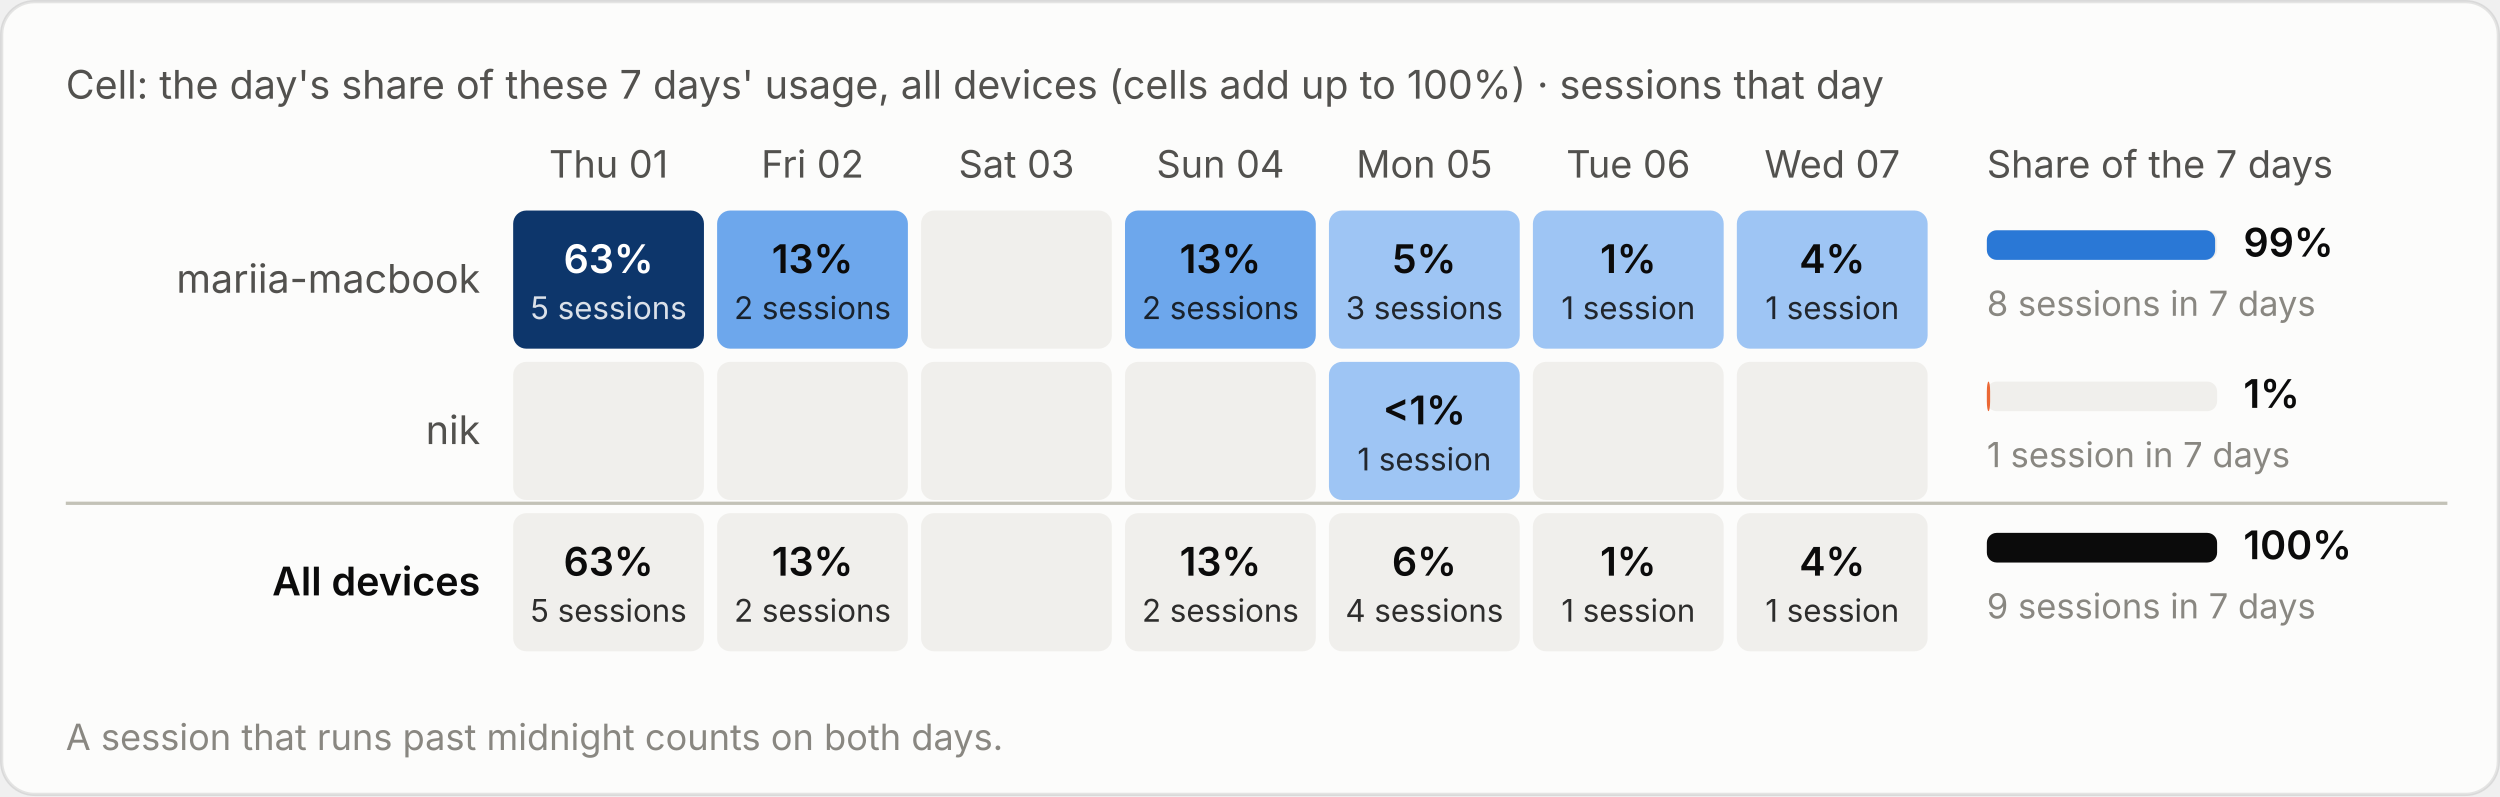
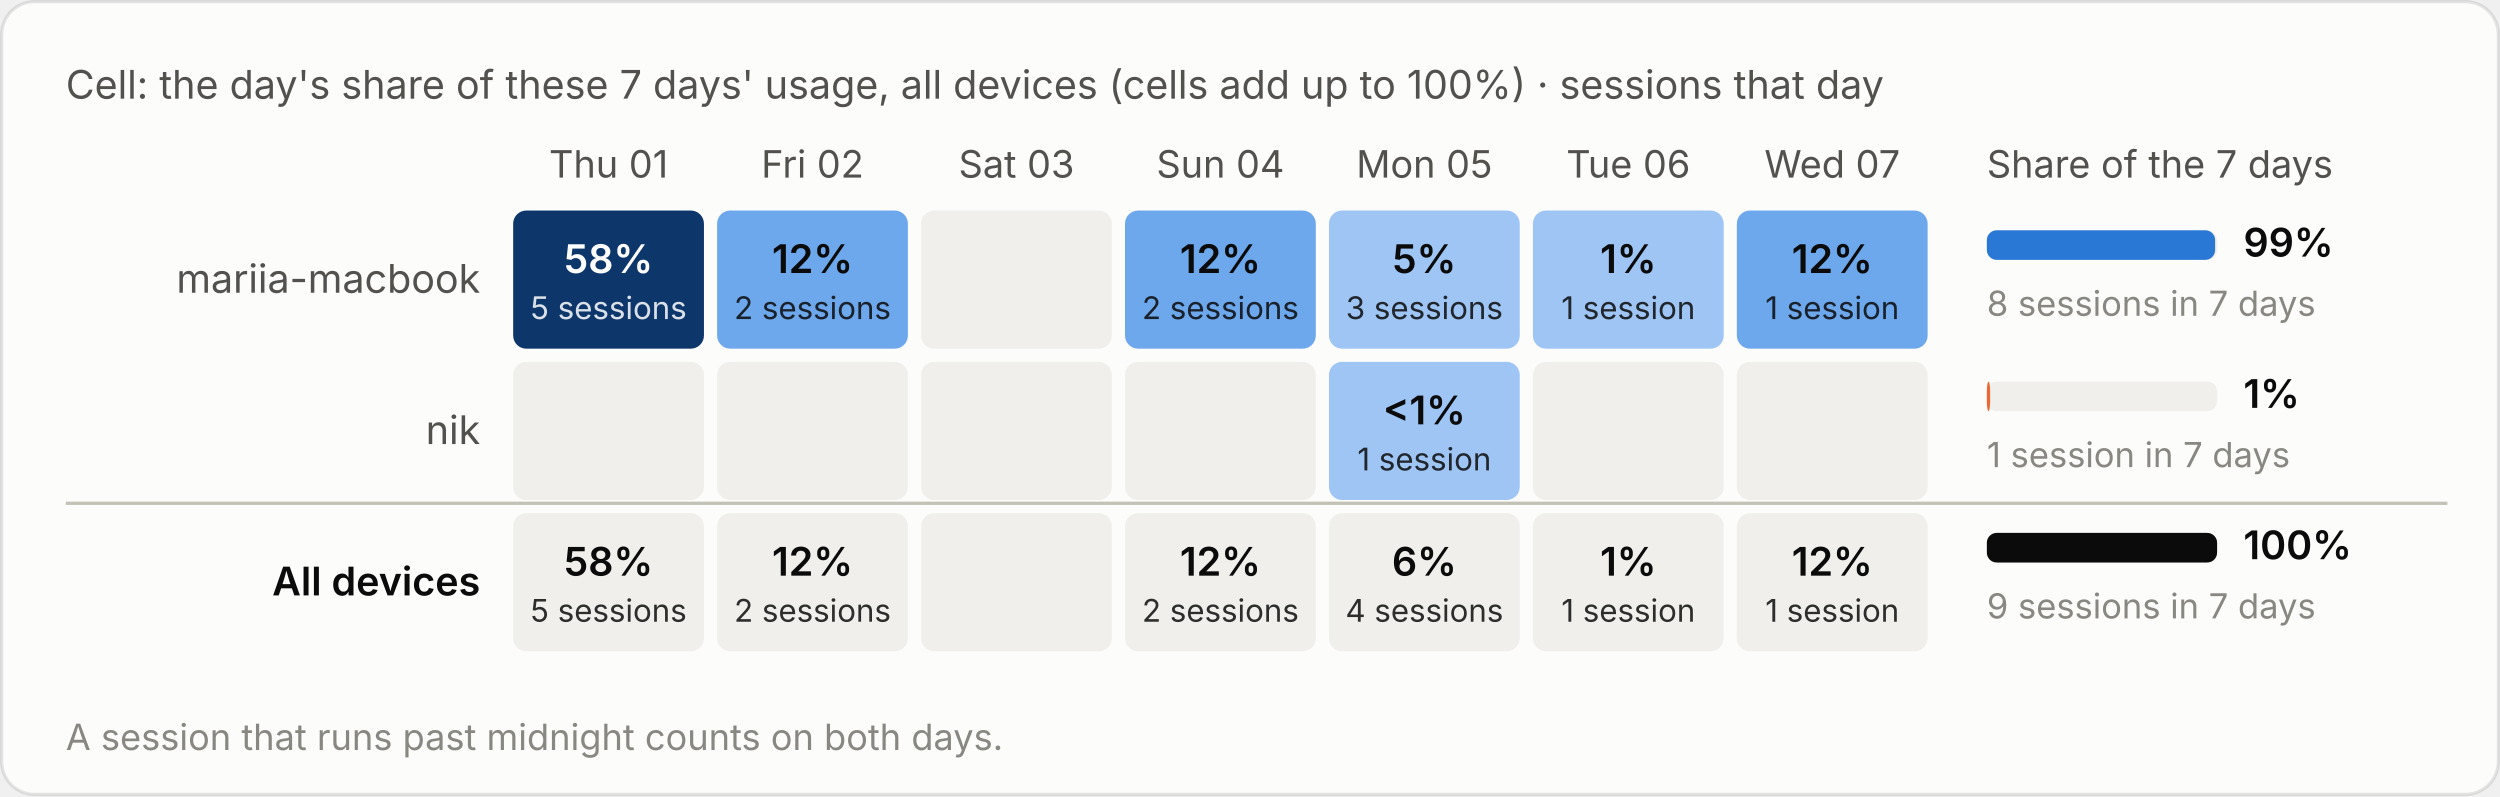
<svg xmlns="http://www.w3.org/2000/svg" viewBox="0 0 760 242" width="760" height="242" role="img" aria-label="Cell: the day's share of these 7 days' usage, all devices (cells add up to 100%) · sessions that day">
  <style>text{font-family:system-ui,-apple-system,"Segoe UI",sans-serif;font-variant-numeric:tabular-nums}.bg{fill:#fcfcfb;stroke:rgba(11,11,11,.10)}.tp{fill:#0b0b0b}.ts{fill:#52514e}.tm{fill:#898781}.grid{stroke:#e1e0d9;stroke-width:1}.base{stroke:#c3c2b7;stroke-width:1}.so{fill:#b5b3ad}.lo{stroke:#b5b3ad}.qe{fill:#f0efec}.ring{stroke:#fcfcfb}.area{fill-opacity:.1}.s0{fill:#2a78d6}.l0{stroke:#2a78d6}.s1{fill:#eb6834}.l1{stroke:#eb6834}.s2{fill:#1baf7a}.l2{stroke:#1baf7a}.s3{fill:#eda100}.l3{stroke:#eda100}.s4{fill:#e87ba4}.l4{stroke:#e87ba4}.s5{fill:#008300}.l5{stroke:#008300}.s6{fill:#4a3aa7}.l6{stroke:#4a3aa7}.s7{fill:#e34948}.l7{stroke:#e34948}.q0{fill:#cde2fb}.q1{fill:#9ec5f4}.q2{fill:#6da7ec}.q3{fill:#3987e5}.q4{fill:#256abf}.q5{fill:#184f95}.q6{fill:#0d366b}.r0{fill:#f8d4d4}.r1{fill:#ec8f8f}.r2{fill:#c42f2f}.a0{fill:#fbe3e3}.a1{fill:#f5b8b8}.a2{fill:#ec8f8f}.a3{fill:#d65252}.a4{fill:#a82525}.tq0{fill:#0b0b0b}.tq1{fill:#0b0b0b}.tq2{fill:#0b0b0b}.tq3{fill:#ffffff}.tq4{fill:#ffffff}.tq5{fill:#ffffff}.tq6{fill:#ffffff}.tr0{fill:#0b0b0b}.tr1{fill:#0b0b0b}.tr2{fill:#ffffff}.ta0{fill:#0b0b0b}.ta1{fill:#0b0b0b}.ta2{fill:#0b0b0b}.ta3{fill:#ffffff}.ta4{fill:#ffffff}.tw{fill:#ffffff}@media (prefers-color-scheme:dark){.bg{fill:#1a1a19;stroke:rgba(255,255,255,.10)}.tp{fill:#fff}.ts{fill:#c3c2b7}.tm{fill:#898781}.grid{stroke:#2c2c2a}.base{stroke:#383835}.so{fill:#5c5b57}.lo{stroke:#5c5b57}.qe{fill:#262624}.ring{stroke:#1a1a19}.s0{fill:#3987e5}.l0{stroke:#3987e5}.s1{fill:#d95926}.l1{stroke:#d95926}.s2{fill:#199e70}.l2{stroke:#199e70}.s3{fill:#c98500}.l3{stroke:#c98500}.s4{fill:#d55181}.l4{stroke:#d55181}.s5{fill:#008300}.l5{stroke:#008300}.s6{fill:#9085e9}.l6{stroke:#9085e9}.s7{fill:#e66767}.l7{stroke:#e66767}.q0{fill:#16263a}.q1{fill:#123a66}.q2{fill:#184f95}.q3{fill:#256abf}.q4{fill:#3987e5}.q5{fill:#6da7ec}.q6{fill:#b7d3f6}.r0{fill:#4a2023}.r1{fill:#8c2c2f}.r2{fill:#e25555}.a0{fill:#3a1a1c}.a1{fill:#5e2427}.a2{fill:#8c2c2f}.a3{fill:#c43c3f}.a4{fill:#f07070}.tq0{fill:#ffffff}.tq1{fill:#ffffff}.tq2{fill:#ffffff}.tq3{fill:#ffffff}.tq4{fill:#ffffff}.tq5{fill:#0b0b0b}.tq6{fill:#0b0b0b}.tr0{fill:#ffffff}.tr1{fill:#ffffff}.tr2{fill:#ffffff}.ta0{fill:#ffffff}.ta1{fill:#ffffff}.ta2{fill:#ffffff}.ta3{fill:#ffffff}.ta4{fill:#0b0b0b}.tw{fill:#ffffff}}</style>
  <rect class="bg" x=".5" y=".5" width="759" height="241" rx="10" />
  <text class="ts" x="20" y="30" font-size="12">Cell: the day's share of these 7 days' usage, all devices (cells add up to 100%) · sessions that day</text>
  <g transform="translate(0,-20)">
    <text class="ts" x="185.0" y="74" font-size="11.5" text-anchor="middle">Thu 01</text>
    <text class="ts" x="247.0" y="74" font-size="11.5" text-anchor="middle">Fri 02</text>
    <text class="ts" x="309.0" y="74" font-size="11.5" text-anchor="middle">Sat 03</text>
    <text class="ts" x="371.0" y="74" font-size="11.5" text-anchor="middle">Sun 04</text>
    <text class="ts" x="433.0" y="74" font-size="11.5" text-anchor="middle">Mon 05</text>
    <text class="ts" x="495.0" y="74" font-size="11.5" text-anchor="middle">Tue 06</text>
    <text class="ts" x="557.0" y="74" font-size="11.5" text-anchor="middle">Wed 07</text>
    <text class="ts" x="604" y="74" font-size="11.5">Share of the 7 days</text>
    <text class="ts" x="146" y="109.0" font-size="12" text-anchor="end">mariia-macbook</text>
    <rect class="q6" x="156.0" y="84" width="58" height="42" rx="4" />
-     <text class="tq6" x="185.0" y="103.0" font-size="12" font-weight="600" text-anchor="middle">63%</text>
+     <text class="tq6" x="185.0" y="103.0" font-size="12" font-weight="600" text-anchor="middle">58%</text>
    <text class="tq6" x="185.0" y="117.0" font-size="9.5" text-anchor="middle" opacity=".85">5 sessions</text>
    <rect class="q2" x="218.0" y="84" width="58" height="42" rx="4" />
-     <text class="tq2" x="247.0" y="103.0" font-size="12" font-weight="600" text-anchor="middle">13%</text>
+     <text class="tq2" x="247.0" y="103.0" font-size="12" font-weight="600" text-anchor="middle">12%</text>
    <text class="tq2" x="247.0" y="117.0" font-size="9.5" text-anchor="middle" opacity=".85">2 sessions</text>
    <rect class="qe" x="280.0" y="84" width="58" height="42" rx="4" />
    <rect class="q2" x="342.0" y="84" width="58" height="42" rx="4" />
-     <text class="tq2" x="371.0" y="103.0" font-size="12" font-weight="600" text-anchor="middle">13%</text>
+     <text class="tq2" x="371.0" y="103.0" font-size="12" font-weight="600" text-anchor="middle">12%</text>
    <text class="tq2" x="371.0" y="117.0" font-size="9.5" text-anchor="middle" opacity=".85">2 sessions</text>
    <rect class="q1" x="404.0" y="84" width="58" height="42" rx="4" />
    <text class="tq1" x="433.0" y="103.0" font-size="12" font-weight="600" text-anchor="middle">5%</text>
    <text class="tq1" x="433.0" y="117.0" font-size="9.5" text-anchor="middle" opacity=".85">3 sessions</text>
    <rect class="q1" x="466.0" y="84" width="58" height="42" rx="4" />
    <text class="tq1" x="495.0" y="103.0" font-size="12" font-weight="600" text-anchor="middle">1%</text>
    <text class="tq1" x="495.0" y="117.0" font-size="9.5" text-anchor="middle" opacity=".85">1 session</text>
-     <rect class="q1" x="528.0" y="84" width="58" height="42" rx="4" />
-     <text class="tq1" x="557.0" y="103.0" font-size="12" font-weight="600" text-anchor="middle">4%</text>
-     <text class="tq1" x="557.0" y="117.0" font-size="9.5" text-anchor="middle" opacity=".85">1 session</text>
+     <rect class="q2" x="528.0" y="84" width="58" height="42" rx="4" />
+     <text class="tq2" x="557.0" y="103.0" font-size="12" font-weight="600" text-anchor="middle">12%</text>
+     <text class="tq2" x="557.0" y="117.0" font-size="9.5" text-anchor="middle" opacity=".85">1 session</text>
    <rect class="qe" x="604" y="90.0" width="70" height="9" rx="3" />
    <rect class="s0" x="604" y="90.0" width="69.4" height="9" rx="3" />
    <text class="tp" x="682" y="98.0" font-size="12" font-weight="600">99%</text>
    <text class="tm" x="604" y="116.0" font-size="10.5">8 sessions in 7 days</text>
    <text class="ts" x="146" y="155.0" font-size="12" text-anchor="end">nik</text>
    <rect class="qe" x="156.0" y="130" width="58" height="42" rx="4" />
    <rect class="qe" x="218.0" y="130" width="58" height="42" rx="4" />
    <rect class="qe" x="280.0" y="130" width="58" height="42" rx="4" />
    <rect class="qe" x="342.0" y="130" width="58" height="42" rx="4" />
    <rect class="q1" x="404.0" y="130" width="58" height="42" rx="4" />
    <text class="tq1" x="433.0" y="149.0" font-size="12" font-weight="600" text-anchor="middle">&lt;1%</text>
    <text class="tq1" x="433.0" y="163.0" font-size="9.5" text-anchor="middle" opacity=".85">1 session</text>
    <rect class="qe" x="466.0" y="130" width="58" height="42" rx="4" />
    <rect class="qe" x="528.0" y="130" width="58" height="42" rx="4" />
    <rect class="qe" x="604" y="136.0" width="70" height="9" rx="3" />
    <rect class="s1" x="604" y="136.0" width="1.0" height="9" rx="3" />
    <text class="tp" x="682" y="144.0" font-size="12" font-weight="600">1%</text>
    <text class="tm" x="604" y="162.0" font-size="10.5">1 session in 7 days</text>
    <line class="base" x1="20" x2="744" y1="173" y2="173" />
    <text class="tp" x="146" y="201.0" font-size="12" text-anchor="end" font-weight="600">All devices</text>
    <rect class="qe" x="156.0" y="176" width="58" height="42" rx="4" />
-     <text class="tp" x="185.0" y="195.0" font-size="12" font-weight="600" text-anchor="middle">63%</text>
+     <text class="tp" x="185.0" y="195.0" font-size="12" font-weight="600" text-anchor="middle">58%</text>
    <text class="tp" x="185.0" y="209.0" font-size="9.5" text-anchor="middle" opacity=".85">5 sessions</text>
    <rect class="qe" x="218.0" y="176" width="58" height="42" rx="4" />
-     <text class="tp" x="247.0" y="195.0" font-size="12" font-weight="600" text-anchor="middle">13%</text>
+     <text class="tp" x="247.0" y="195.0" font-size="12" font-weight="600" text-anchor="middle">12%</text>
    <text class="tp" x="247.0" y="209.0" font-size="9.5" text-anchor="middle" opacity=".85">2 sessions</text>
    <rect class="qe" x="280.0" y="176" width="58" height="42" rx="4" />
    <rect class="qe" x="342.0" y="176" width="58" height="42" rx="4" />
-     <text class="tp" x="371.0" y="195.0" font-size="12" font-weight="600" text-anchor="middle">13%</text>
+     <text class="tp" x="371.0" y="195.0" font-size="12" font-weight="600" text-anchor="middle">12%</text>
    <text class="tp" x="371.0" y="209.0" font-size="9.5" text-anchor="middle" opacity=".85">2 sessions</text>
    <rect class="qe" x="404.0" y="176" width="58" height="42" rx="4" />
    <text class="tp" x="433.0" y="195.0" font-size="12" font-weight="600" text-anchor="middle">6%</text>
    <text class="tp" x="433.0" y="209.0" font-size="9.5" text-anchor="middle" opacity=".85">4 sessions</text>
    <rect class="qe" x="466.0" y="176" width="58" height="42" rx="4" />
    <text class="tp" x="495.0" y="195.0" font-size="12" font-weight="600" text-anchor="middle">1%</text>
    <text class="tp" x="495.0" y="209.0" font-size="9.5" text-anchor="middle" opacity=".85">1 session</text>
    <rect class="qe" x="528.0" y="176" width="58" height="42" rx="4" />
-     <text class="tp" x="557.0" y="195.0" font-size="12" font-weight="600" text-anchor="middle">4%</text>
+     <text class="tp" x="557.0" y="195.0" font-size="12" font-weight="600" text-anchor="middle">12%</text>
    <text class="tp" x="557.0" y="209.0" font-size="9.5" text-anchor="middle" opacity=".85">1 session</text>
    <rect class="qe" x="604" y="182.0" width="70" height="9" rx="3" />
    <rect class="tp" x="604" y="182.0" width="70.0" height="9" rx="3" />
    <text class="tp" x="682" y="190.0" font-size="12" font-weight="600">100%</text>
    <text class="tm" x="604" y="208.0" font-size="10.5">9 sessions in 7 days</text>
    <text class="tm" x="20" y="248" font-size="11">A session that runs past midnight counts on both days.</text>
  </g>
</svg>
